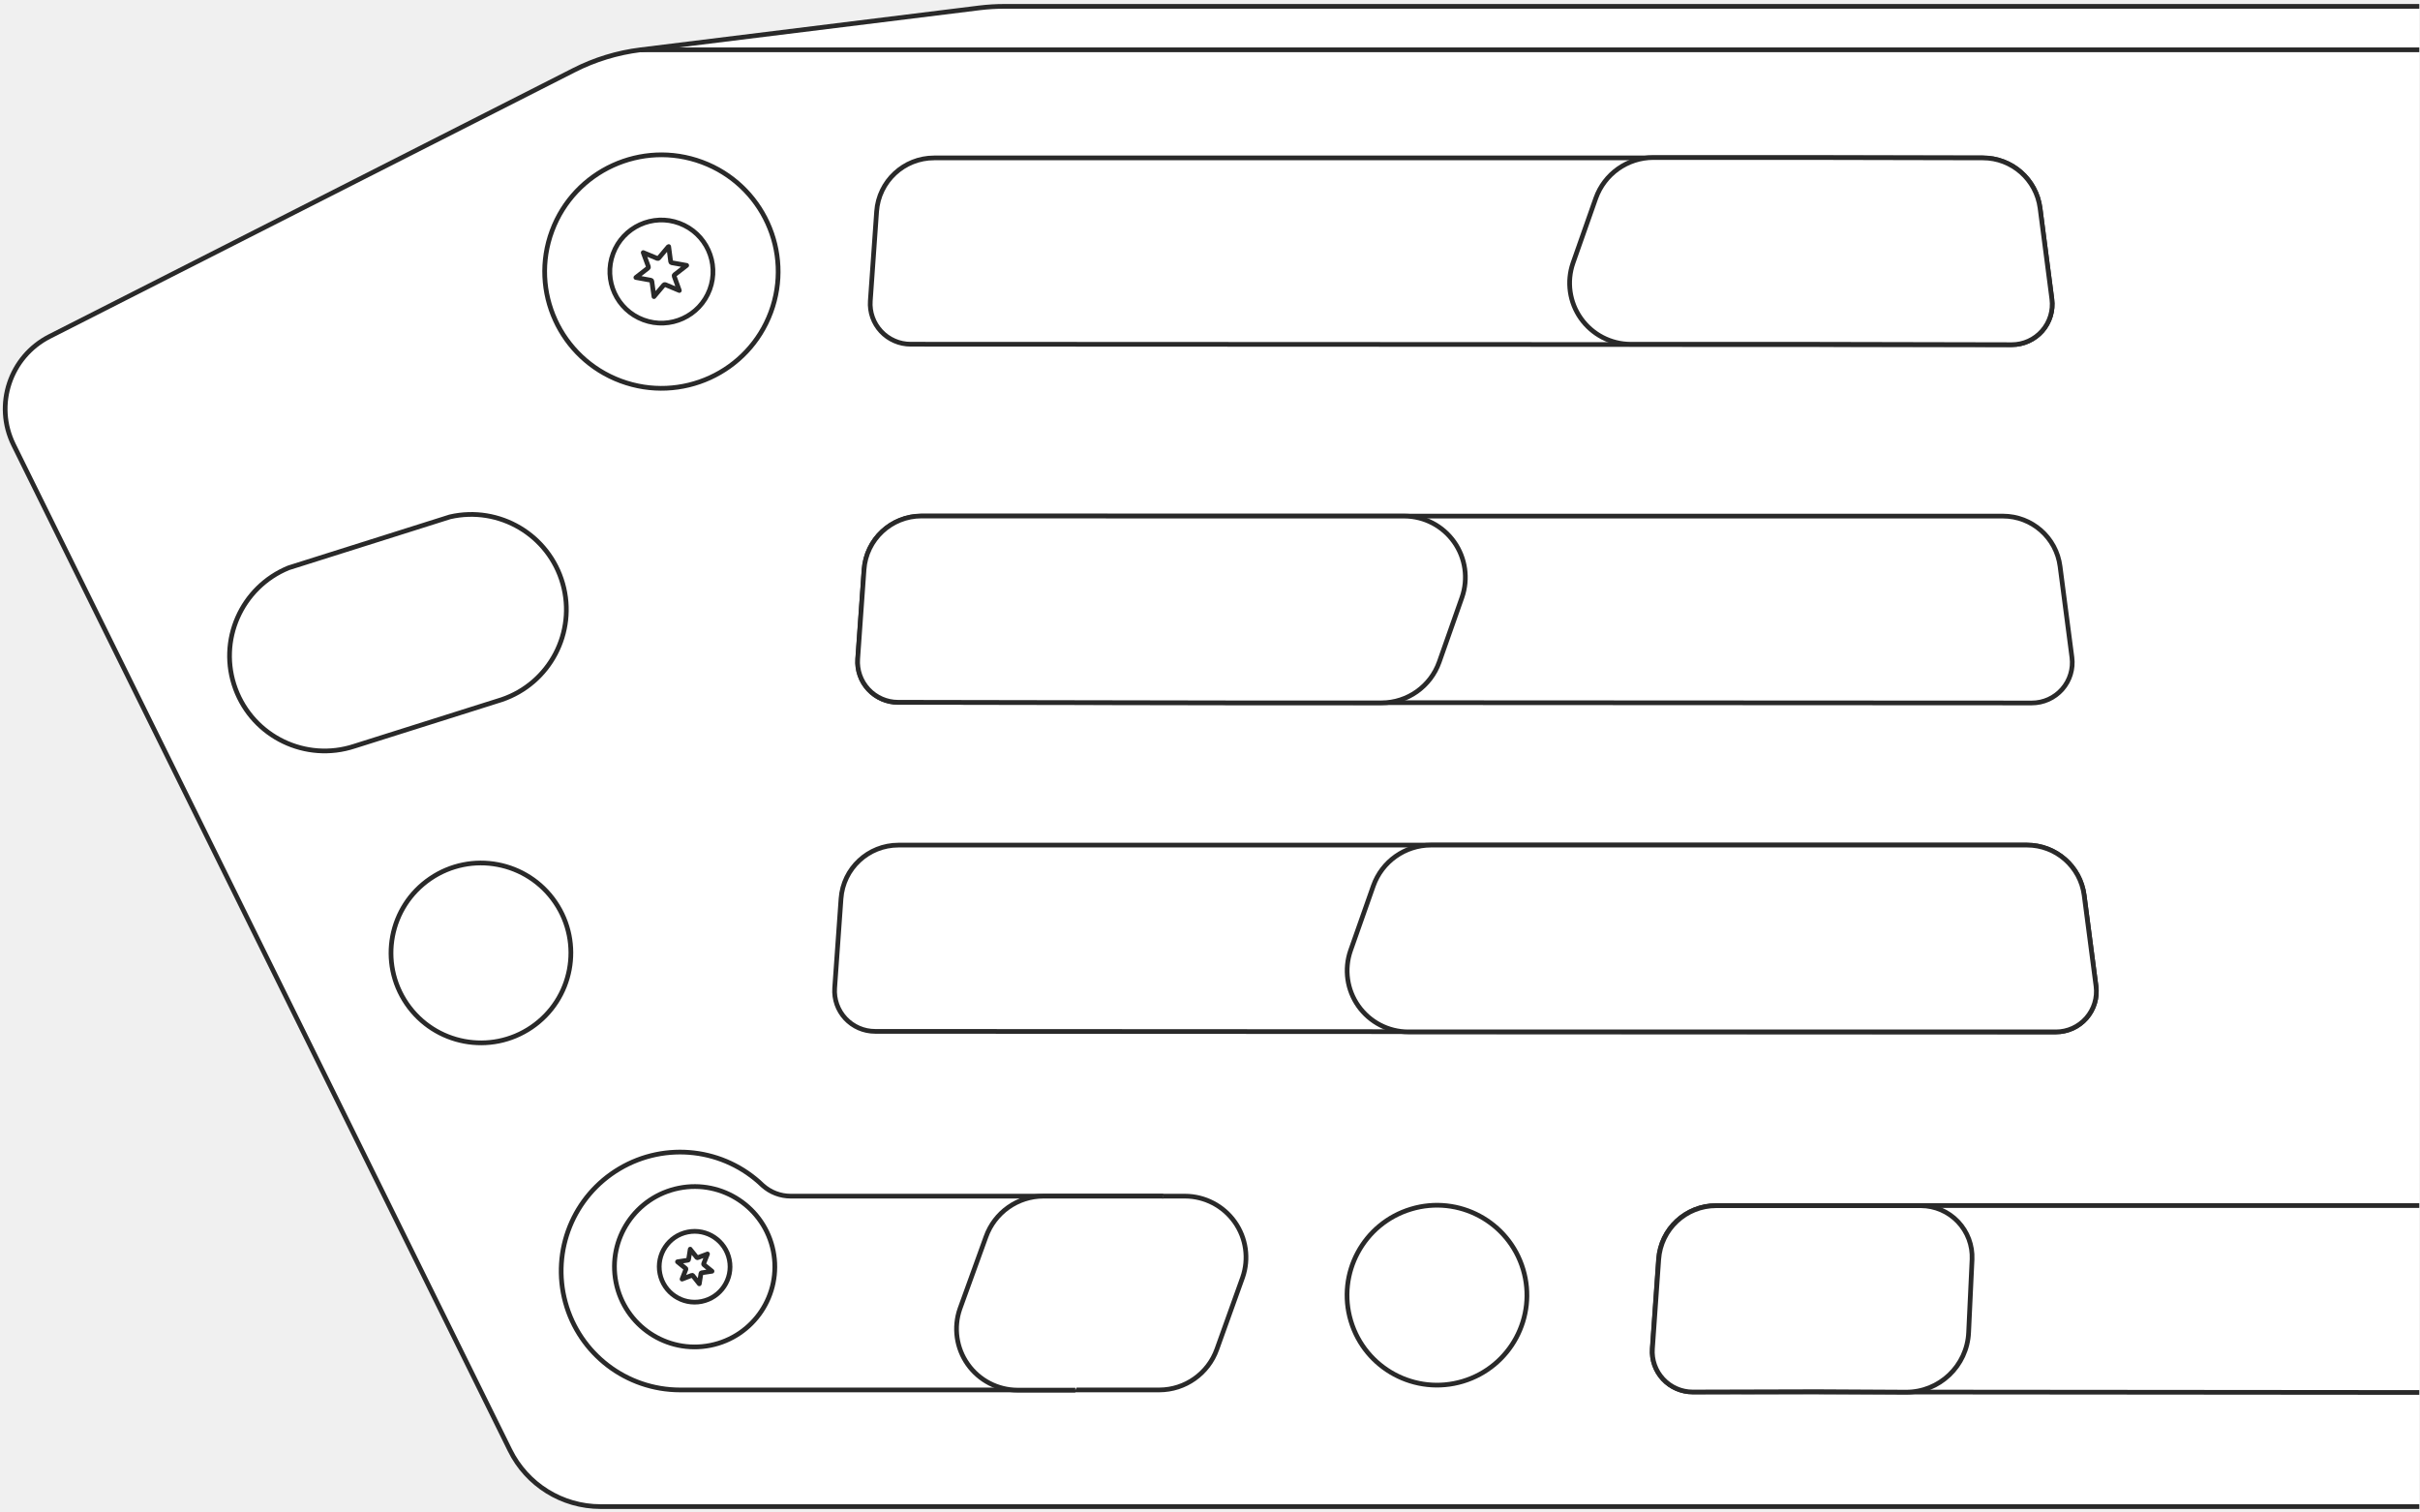
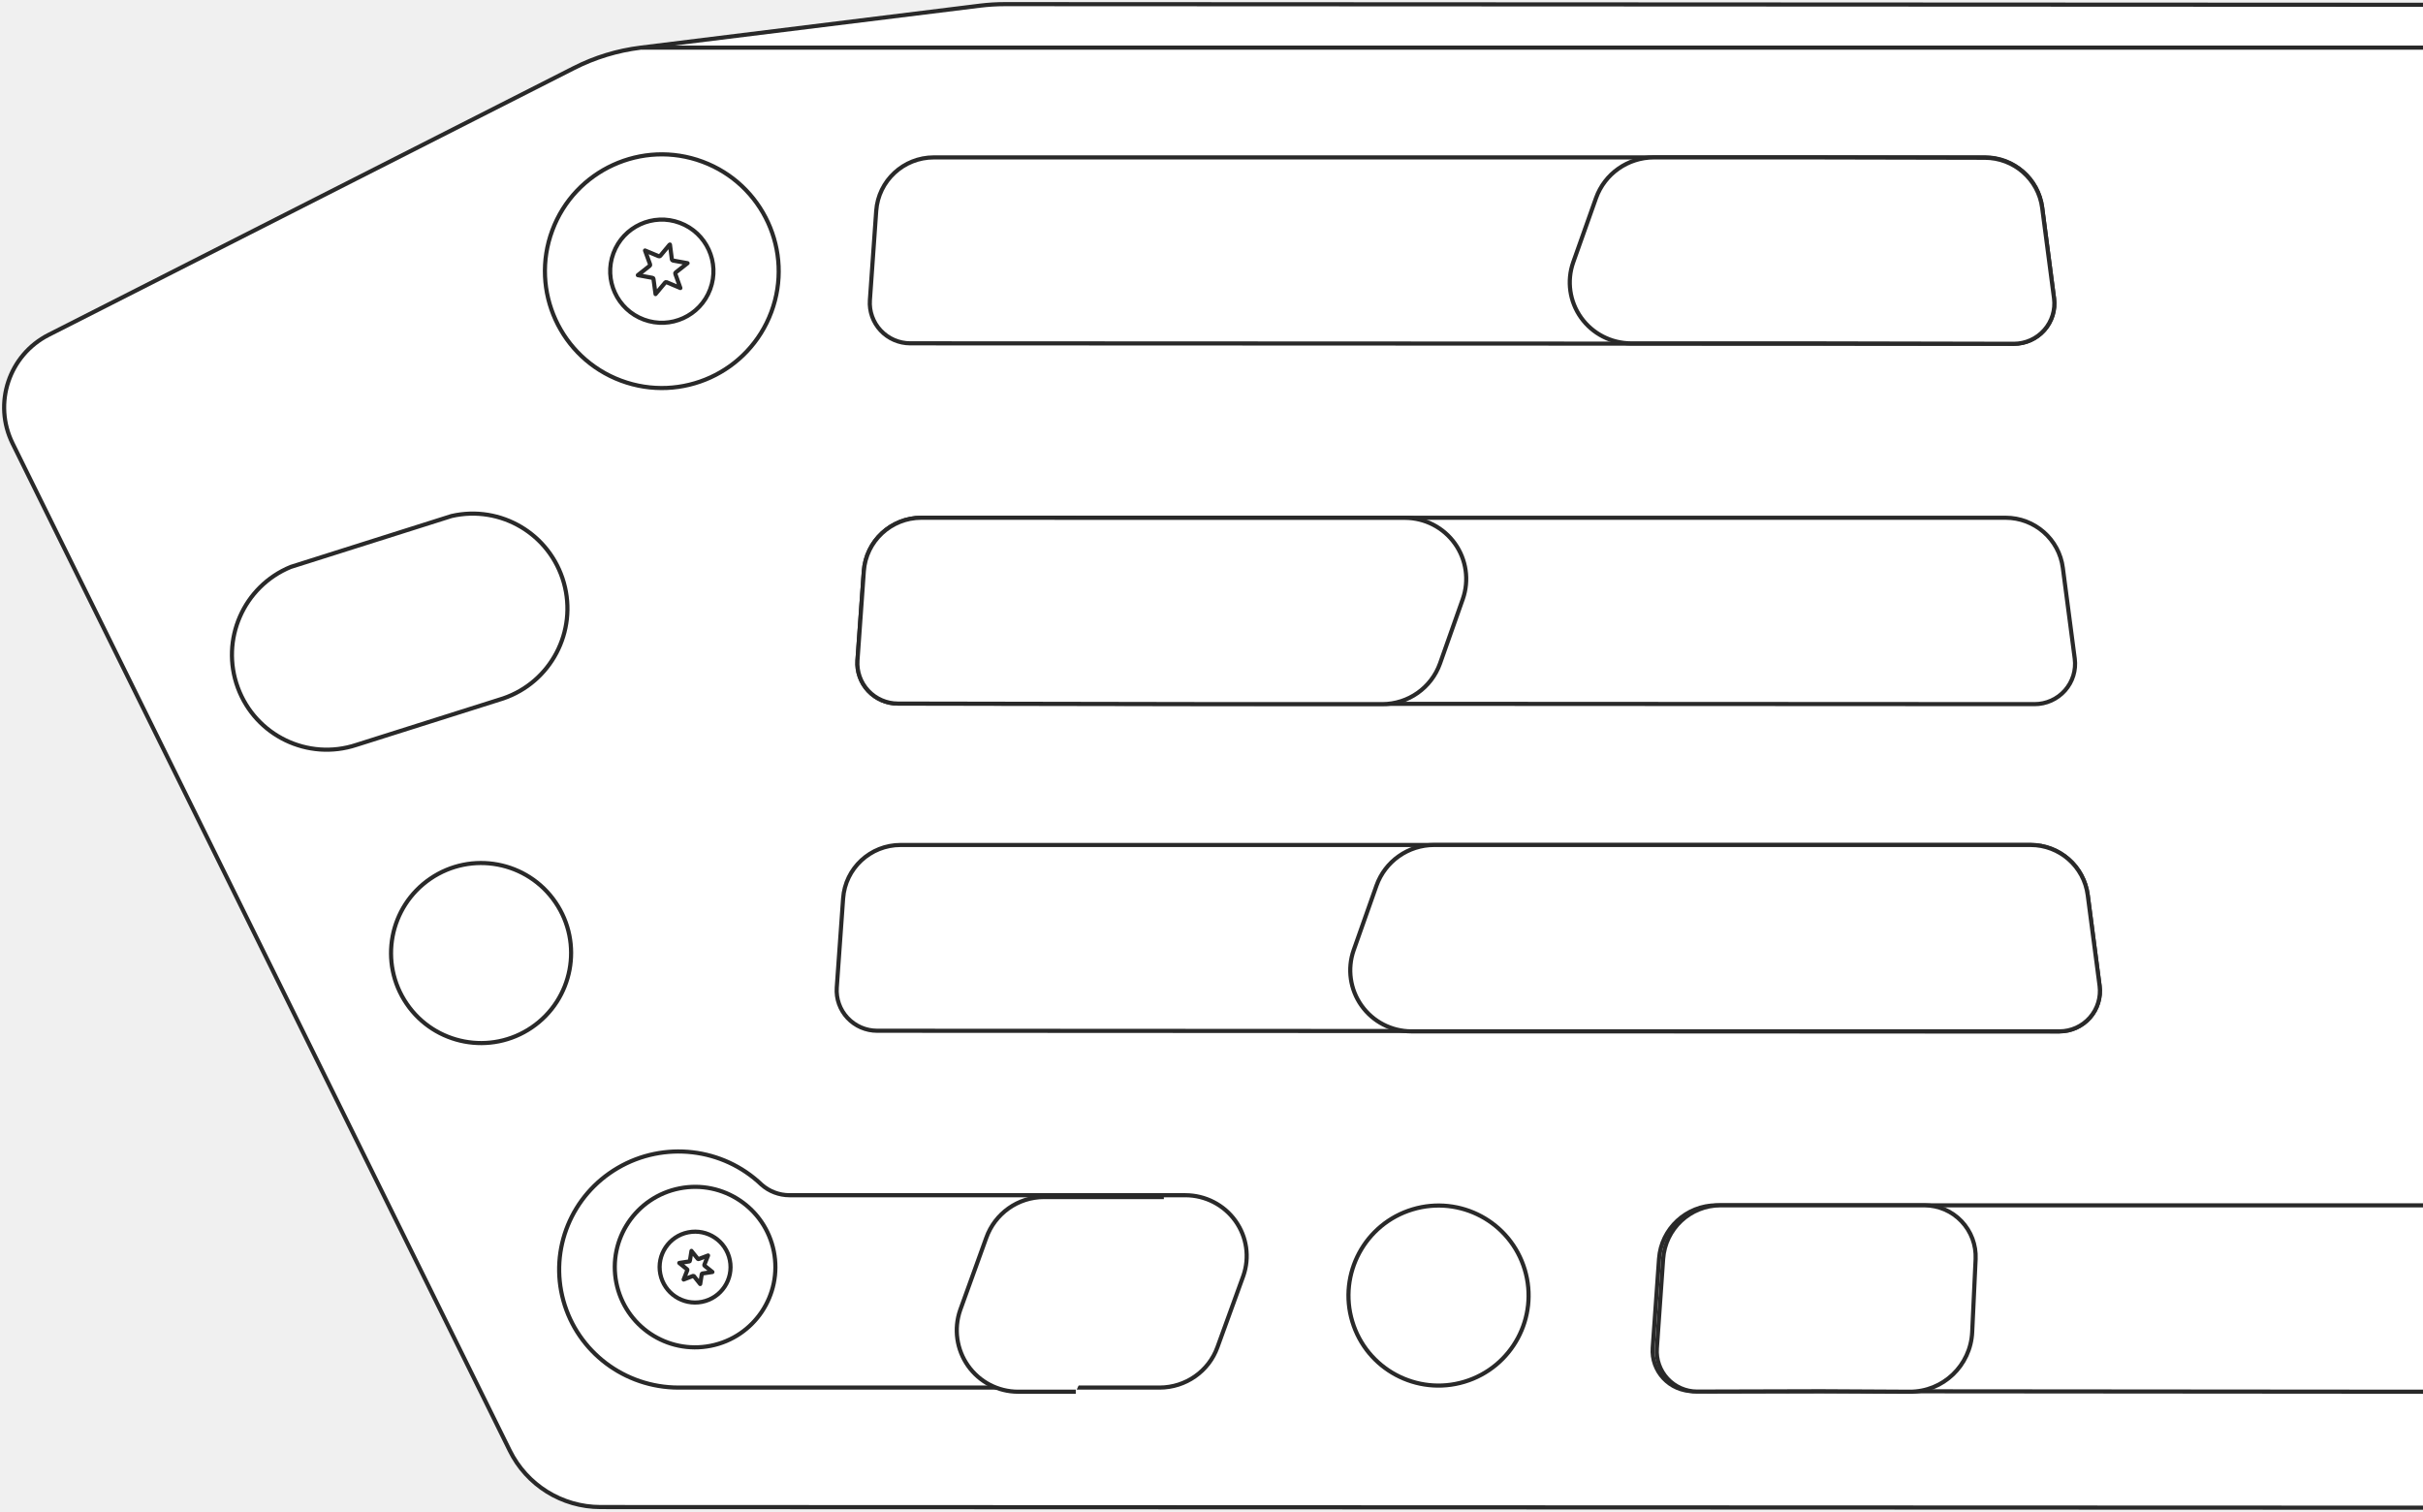
- <svg xmlns="http://www.w3.org/2000/svg" width="514px" height="321px" viewBox="0 0 514 321" version="1.1">
+ <svg xmlns="http://www.w3.org/2000/svg" width="585px" height="365px" viewBox="0 0 585 365" version="1.1">
  <g id="Page-1" stroke="none" stroke-width="1" fill="none" fill-rule="evenodd">
-     <g id="ANT3" transform="translate(257.5, 161) scale(-1, 1) translate(-257.5, -161) translate(1, 1)" stroke="#292929">
-       <path d="M0.15,0.35 L300.69,0.35 C302.448,0.351 304.205,0.458 305.95,0.67 L377.95,9.58 C382.883,10.188 387.672,11.653 392.1,13.91 L503.47,70.47 C511.884,74.751 515.294,85.002 511.12,93.47 L405.7,307 C402.093,314.34 394.628,318.993 386.45,319 L0.15,319" id="Path" fill="#FFFFFF" />
-       <circle id="h11" fill="#FFFFFF" fill-rule="nonzero" transform="translate(208.7896, 274.0957) rotate(-73.25) translate(-208.7896, -274.0957) " cx="208.79" cy="274.096" r="19.1" />
-       <circle id="Oval" fill="#FFFFFF" fill-rule="nonzero" transform="translate(373.5183, 56.68041) rotate(-20.42) translate(-373.5183, -56.68041) " cx="373.518" cy="56.68" r="24.79" />
-       <circle id="Oval" fill="#FFFFFF" fill-rule="nonzero" stroke-linejoin="round" transform="translate(373.5183, 56.68041) rotate(-20.42) translate(-373.5183, -56.68041) " cx="373.518" cy="56.68" r="10.95" />
-       <path d="M369.58,294.22 C380.954,294.205 390.916,286.591 393.914,275.619 C396.912,264.647 392.208,253.024 382.422,247.227 C372.635,241.43 360.182,242.889 352,250.79 C350.37,252.251 348.259,253.059 346.07,253.06 L262.3,253.06 C258.103,253.077 254.172,255.119 251.745,258.544 C249.318,261.969 248.695,266.354 250.07,270.32 L255.54,285.57 C257.378,290.745 262.269,294.207 267.76,294.22 L369.76,294.22" id="h9" fill="#FFFFFF" fill-rule="nonzero" />
-       <path d="M0.15,294.76 L154.51,294.63 C156.892,294.63 159.167,293.641 160.79,291.898 C162.413,290.155 163.239,287.816 163.07,285.44 L161.73,266.44 C161.283,260.031 155.954,255.06 149.53,255.06 L0.15,255.06" id="h13" />
-       <path d="M92.83,32.54 L315.6,32.54 C322.026,32.54 327.358,37.51 327.81,43.92 L329.15,62.92 C329.319,65.296 328.493,67.635 326.87,69.378 C325.247,71.121 322.972,72.11 320.59,72.11 L86.7,72.21 C84.231,72.211 81.881,71.147 80.251,69.292 C78.622,67.436 77.871,64.969 78.19,62.52 L80.7,43.2 C81.493,37.105 86.684,32.544 92.83,32.54 Z" id="h1" fill="#FFFFFF" fill-rule="nonzero" />
-       <path d="M83.46,178.5 L323.17,178.5 C329.591,178.5 334.918,183.465 335.37,189.87 L336.72,208.87 C336.886,211.247 336.058,213.586 334.433,215.328 C332.808,217.071 330.533,218.06 328.15,218.06 L77.33,218.19 C74.858,218.191 72.505,217.126 70.874,215.269 C69.243,213.411 68.491,210.941 68.81,208.49 L71.33,189.18 C72.11,183.075 77.305,178.501 83.46,178.5 Z" id="h7" fill="#FFFFFF" fill-rule="nonzero" />
-       <path d="M318.26,108.62 C324.684,108.62 330.013,113.591 330.46,120 L331.81,139 C331.976,141.375 331.149,143.713 329.527,145.455 C327.904,147.197 325.631,148.188 323.25,148.19 L82.45,148.31 C79.979,148.313 77.626,147.251 75.994,145.395 C74.363,143.54 73.61,141.07 73.93,138.62 L76.45,119.3 C77.23,113.195 82.425,108.621 88.58,108.62 L318.26,108.62 Z" id="h5" fill="#FFFFFF" fill-rule="nonzero" />
-       <path d="M438.71,157.48 C449.041,160.891 460.217,155.507 463.99,145.303 C467.762,135.098 462.775,123.739 452.71,119.61 L418.43,108.78 C407.943,106.374 397.411,112.609 394.477,122.961 C391.544,133.313 397.24,144.147 407.43,147.6 L438.71,157.48 Z" id="h3" fill="#FFFFFF" fill-rule="nonzero" />
-       <path d="M177.36,218.17 L214.92,218.17 C219.12,218.154 223.053,216.111 225.48,212.683 C227.908,209.256 228.53,204.867 227.15,200.9 L222.31,187.16 C220.475,181.978 215.578,178.51 210.08,178.5 L83.46,178.5 C77.312,178.499 72.119,183.063 71.33,189.16 L68.81,208.47 C68.491,210.921 69.243,213.391 70.874,215.249 C72.505,217.106 74.858,218.171 77.33,218.17 L177.36,218.17 Z" id="h8" fill="#FFFFFF" fill-rule="nonzero" />
-       <path d="M130.11,72.12 L167.68,72.12 C171.876,72.1 175.804,70.056 178.228,66.632 C180.652,63.208 181.275,58.824 179.9,54.86 L175.06,41.11 C173.222,35.935 168.331,32.473 162.84,32.46 L130.11,32.46 L92.83,32.54 C86.684,32.544 81.493,37.105 80.7,43.2 L78.19,62.52 C77.871,64.969 78.622,67.436 80.251,69.292 C81.881,71.147 84.231,72.211 86.7,72.21 L130.11,72.12 Z" id="h2" fill="#FFFFFF" fill-rule="nonzero" />
-       <path d="M266.92,253.06 L292.37,253.06 C297.861,253.073 302.752,256.535 304.59,261.71 L310.12,277 C311.495,280.964 310.872,285.348 308.448,288.772 C306.024,292.196 302.096,294.24 297.9,294.26 L285.6,294.26" id="h10" fill="#FFFFFF" fill-rule="nonzero" />
-       <path d="M253.27,108.62 L215.7,108.62 C211.504,108.64 207.576,110.684 205.152,114.108 C202.728,117.532 202.105,121.916 203.48,125.88 L208.32,139.63 C210.158,144.805 215.049,148.267 220.54,148.28 L253.27,148.28 L323.27,148.16 C325.651,148.157 327.924,147.167 329.547,145.425 C331.169,143.683 331.996,141.345 331.83,138.97 L330.48,119.97 C330.028,113.565 324.701,108.6 318.28,108.6 L253.27,108.62 Z" id="h4" fill="#FFFFFF" fill-rule="nonzero" />
-       <path d="M128.1,294.59 L109.21,294.69 C102.077,294.729 96.187,289.126 95.87,282 L95.14,266.49 C95.009,263.522 96.094,260.629 98.143,258.478 C100.192,256.327 103.029,255.103 106,255.09 L149.49,255.09 C155.914,255.09 161.243,260.061 161.69,266.47 L163.03,285.47 C163.199,287.846 162.373,290.185 160.75,291.928 C159.127,293.671 156.852,294.66 154.47,294.66 L128.1,294.59 Z" id="h12" fill="#FFFFFF" fill-rule="nonzero" />
-       <circle id="h6" fill="#FFFFFF" fill-rule="nonzero" transform="translate(411.8492, 201.4002) rotate(-55.7) translate(-411.8492, -201.4002) " cx="411.849" cy="201.4" r="19.1" />
-       <path d="M372,51.34 L374.09,53.82 C374.162,53.902 374.278,53.93 374.38,53.89 L377.38,52.65 C377.38,52.65 377.38,52.65 377.38,52.65 L376.28,55.65 C376.241,55.756 376.278,55.875 376.37,55.94 L378.94,57.94 C378.94,57.94 378.94,57.94 378.94,57.94 L375.75,58.52 C375.64,58.53 375.555,58.62 375.55,58.73 L375.1,62 C375.1,62 375.1,62 375.1,62 L373,59.52 C372.928,59.438 372.812,59.41 372.71,59.45 L369.71,60.7 L370.81,57.65 C370.853,57.55 370.82,57.432 370.73,57.37 L368.15,55.37 C368.15,55.37 368.15,55.37 368.15,55.37 L371.34,54.8 C371.449,54.777 371.532,54.69 371.55,54.58 L371.97,51.37 C371.97,51.37 372,51.33 372,51.34 Z" id="Path" fill="#FFFFFF" fill-rule="nonzero" stroke-linejoin="round" />
-       <circle id="Oval" fill="#FFFFFF" fill-rule="nonzero" transform="translate(366.4612, 268.0541) rotate(-78.75) translate(-366.4612, -268.0541) " cx="366.461" cy="268.054" r="17.03" />
-       <circle id="Oval" fill="#FFFFFF" fill-rule="nonzero" stroke-linejoin="round" transform="translate(366.4612, 268.0541) rotate(-78.75) translate(-366.4612, -268.0541) " cx="366.461" cy="268.054" r="7.52" />
-       <path d="M367.4,264.34 L366,266.08 C365.958,266.142 365.877,266.163 365.81,266.13 L363.73,265.34 C363.73,265.34 363.73,265.34 363.73,265.34 L364.55,267.41 C364.58,267.48 364.56,267.562 364.5,267.61 L362.77,269.01 C362.77,269.01 362.77,269.01 362.77,269.01 L364.97,269.34 C365.046,269.348 365.107,269.405 365.12,269.48 L365.47,271.68 C365.47,271.68 365.47,271.68 365.47,271.68 L366.85,269.94 C366.897,269.879 366.977,269.855 367.05,269.88 L369.13,270.68 C369.13,270.68 369.13,270.68 369.13,270.68 L368.32,268.6 C368.287,268.533 368.308,268.452 368.37,268.41 L370.1,267 C370.1,267 370.1,267 370.1,267 L367.89,266.66 C367.817,266.651 367.759,266.593 367.75,266.52 L367.4,264.32 L367.4,264.34 Z" id="Path" fill="#FFFFFF" fill-rule="nonzero" stroke-linejoin="round" />
-       <path d="M377.95,9.58 L0.15,9.58" id="Path" />
+     <g id="ANT3" transform="translate(293, 182.5) scale(-1, 1) translate(-293, -182.5) translate(1, 1)" stroke="#292929">
+       <path d="M0,0.155 L342.372,0 C344.374,0 346.374,0.123 348.361,0.364 L430.342,10.51 C435.959,11.203 441.411,12.871 446.454,15.441 L573.262,79.845 C582.843,84.721 586.725,96.392 581.972,106.035 L461.939,349.181 C457.831,357.539 449.333,362.837 440.02,362.845 L0,363" id="Path" fill="#FFFFFF" fill-rule="nonzero" />
+       <ellipse id="h11" fill="#FFFFFF" fill-rule="nonzero" transform="translate(237.6864, 311.7839) rotate(-73.25) translate(-237.6864, -311.7839) " cx="237.686" cy="311.784" rx="21.728" ry="21.742" />
+       <ellipse id="Oval" fill="#FFFFFF" fill-rule="nonzero" transform="translate(425.2138, 64.47396) rotate(-20.42) translate(-425.2138, -64.47396) " cx="425.214" cy="64.474" rx="28.218" ry="28.201" />
+       <ellipse id="Oval" fill="#FFFFFF" fill-rule="nonzero" stroke-linejoin="round" transform="translate(425.2138, 64.47396) rotate(-20.42) translate(-425.2138, -64.47396) " cx="425.214" cy="64.474" rx="12.464" ry="12.457" />
+       <path d="M421.207,334 C434.188,333.984 445.556,325.392 448.978,313.013 C452.4,300.634 447.03,287.52 435.862,280.98 C424.694,274.439 410.482,276.085 401.144,285 C399.284,286.648 396.875,287.56 394.377,287.561 L298.776,287.561 C293.986,287.58 289.5,289.884 286.731,293.748 C283.962,297.612 283.25,302.56 284.819,307.035 L291.062,324.241 C293.159,330.079 298.741,333.985 305.008,334 L421.413,334" id="h9" fill="#FFFFFF" fill-rule="nonzero" />
+       <path d="M0,335 L176.213,334.857 C178.929,334.858 181.524,333.736 183.375,331.76 C185.226,329.784 186.168,327.133 185.975,324.439 L184.447,302.901 C183.938,295.635 177.86,290 170.533,290 L0,290" id="h13" />
+       <path d="M105.76,37 L359.539,37 C366.86,37 372.934,42.637 373.449,49.909 L374.975,71.462 C375.168,74.157 374.227,76.81 372.378,78.787 C370.529,80.765 367.937,81.887 365.224,81.887 L98.777,82 C95.964,82.001 93.287,80.794 91.43,78.69 C89.574,76.585 88.718,73.786 89.082,71.008 L91.942,49.092 C92.845,42.178 98.758,37.004 105.76,37 Z" id="h1" fill="#FFFFFF" fill-rule="nonzero" />
+       <path d="M94.754,203 L367.556,203 C374.863,203 380.926,208.629 381.44,215.891 L382.976,237.433 C383.165,240.128 382.223,242.78 380.374,244.756 C378.524,246.731 375.935,247.853 373.223,247.853 L87.778,248 C84.965,248.001 82.288,246.794 80.431,244.688 C78.574,242.582 77.718,239.782 78.082,237.002 L80.95,215.109 C81.838,208.187 87.75,203.001 94.754,203 Z" id="h7" fill="#FFFFFF" fill-rule="nonzero" />
+       <path d="M362.534,124 C369.855,124 375.929,129.636 376.438,136.902 L377.976,158.444 C378.166,161.137 377.223,163.788 375.374,165.763 C373.524,167.738 370.934,168.861 368.221,168.864 L93.792,169 C90.976,169.004 88.295,167.8 86.435,165.696 C84.575,163.591 83.718,160.792 84.082,158.014 L86.954,136.109 C87.843,129.187 93.764,124.001 100.778,124 L362.534,124 Z" id="h5" fill="#FFFFFF" fill-rule="nonzero" />
+       <path d="M498.953,178.839 C510.65,182.709 523.304,176.601 527.576,165.023 C531.847,153.445 526.201,140.557 514.804,135.872 L475.991,123.585 C464.118,120.855 452.192,127.93 448.871,139.675 C445.55,151.42 451.999,163.712 463.537,167.629 L498.953,178.839 Z" id="h3" fill="#FFFFFF" fill-rule="nonzero" />
+       <path d="M201.548,248 L244.269,248 C249.046,247.982 253.52,245.664 256.281,241.776 C259.041,237.888 259.749,232.909 258.179,228.41 L252.674,212.824 C250.587,206.945 245.017,203.012 238.764,203 L94.745,203 C87.752,202.999 81.846,208.176 80.948,215.092 L78.082,236.997 C77.719,239.777 78.574,242.579 80.43,244.686 C82.285,246.793 84.961,248.001 87.773,248 L201.548,248 Z" id="h8" fill="#FFFFFF" fill-rule="nonzero" />
+       <path d="M148.347,81.898 L191.232,81.898 C196.021,81.875 200.505,79.562 203.272,75.685 C206.039,71.809 206.75,66.846 205.18,62.358 L199.656,46.792 C197.558,40.934 191.975,37.015 185.707,37 L148.347,37 L105.793,37.091 C98.778,37.095 92.853,42.259 91.947,49.158 L89.082,71.03 C88.718,73.802 89.575,76.596 91.435,78.696 C93.295,80.797 95.977,82.001 98.796,82 L148.347,81.898 Z" id="h2" fill="#FFFFFF" fill-rule="nonzero" />
+       <path d="M304,288 L332.974,288 C339.226,288.015 344.795,291.964 346.887,297.868 L353.183,315.31 C354.748,319.832 354.039,324.833 351.279,328.739 C348.519,332.646 344.047,334.977 339.27,335 L325.267,335" id="h10" fill="#FFFFFF" fill-rule="nonzero" />
+       <path d="M288.516,124.023 L245.733,124.023 C240.955,124.045 236.482,126.363 233.722,130.246 C230.961,134.13 230.252,139.101 231.818,143.597 L237.329,159.19 C239.422,165.059 244.991,168.985 251.245,169 L288.516,169 L368.228,168.864 C370.94,168.861 373.528,167.738 375.376,165.762 C377.224,163.786 378.165,161.135 377.976,158.442 L376.439,136.894 C375.925,129.631 369.858,124 362.546,124 L288.516,124.023 Z" id="h4" fill="#FFFFFF" fill-rule="nonzero" />
+       <path d="M145.377,334.886 L123.962,335 C115.876,335.044 109.199,328.677 108.84,320.579 L108.012,302.954 C107.864,299.582 109.093,296.294 111.416,293.85 C113.739,291.405 116.956,290.015 120.323,290 L169.626,290 C176.909,290 182.95,295.649 183.456,302.932 L184.975,324.523 C185.167,327.222 184.231,329.881 182.391,331.861 C180.55,333.842 177.971,334.966 175.271,334.966 L145.377,334.886 Z" id="h12" fill="#FFFFFF" fill-rule="nonzero" />
+       <ellipse id="h6" fill="#FFFFFF" fill-rule="nonzero" transform="translate(468.8498, 229.0927) rotate(-55.7) translate(-468.8498, -229.0927) " cx="468.85" cy="229.093" rx="21.732" ry="21.738" />
+       <path d="M423.282,58.002 L425.606,60.793 C425.687,60.885 425.815,60.917 425.929,60.872 L429.265,59.476 C429.265,59.476 429.265,59.476 429.265,59.476 L428.042,62.853 C427.998,62.972 428.039,63.106 428.142,63.179 L431,65.43 C431,65.43 431,65.43 431,65.43 L427.452,66.083 C427.33,66.094 427.235,66.195 427.23,66.32 L426.729,70 C426.729,70 426.729,70 426.729,70 L424.394,67.209 C424.313,67.116 424.185,67.085 424.071,67.13 L420.735,68.537 L421.958,65.104 C422.006,64.991 421.969,64.859 421.869,64.789 L419,62.538 C419,62.538 419,62.538 419,62.538 L422.548,61.896 C422.668,61.87 422.761,61.772 422.781,61.649 L423.248,58.036 C423.248,58.036 423.282,57.991 423.282,58.002 Z" id="Path" fill="#FFFFFF" fill-rule="nonzero" stroke-linejoin="round" />
+       <ellipse id="Oval" fill="#FFFFFF" fill-rule="nonzero" transform="translate(417.18, 304.9116) rotate(-78.75) translate(-417.18, -304.9116) " cx="417.18" cy="304.912" rx="19.372" ry="19.386" />
+       <ellipse id="Oval" fill="#FFFFFF" fill-rule="nonzero" stroke-linejoin="round" transform="translate(417.18, 304.9116) rotate(-78.75) translate(-417.18, -304.9116) " cx="417.18" cy="304.912" rx="8.554" ry="8.561" />
+       <path d="M418.053,301.022 L416.525,302.913 C416.479,302.98 416.391,303.003 416.318,302.967 L414.048,302.109 C414.048,302.109 414.048,302.109 414.048,302.109 L414.943,304.359 C414.976,304.435 414.953,304.524 414.888,304.576 L413,306.098 C413,306.098 413,306.098 413,306.098 L415.401,306.457 C415.484,306.465 415.551,306.527 415.565,306.609 L415.947,309 C415.947,309 415.947,309 415.947,309 L417.453,307.109 C417.504,307.043 417.592,307.017 417.671,307.043 L419.941,307.913 C419.941,307.913 419.941,307.913 419.941,307.913 L419.057,305.652 C419.021,305.579 419.045,305.491 419.112,305.446 L421,303.913 C421,303.913 421,303.913 421,303.913 L418.588,303.543 C418.508,303.534 418.445,303.471 418.435,303.391 L418.053,301 L418.053,301.022 Z" id="Path" fill="#FFFFFF" fill-rule="nonzero" stroke-linejoin="round" />
+       <line x1="430" y1="10.5" x2="-9.54791801e-14" y2="10.5" id="Path" />
    </g>
  </g>
</svg>
